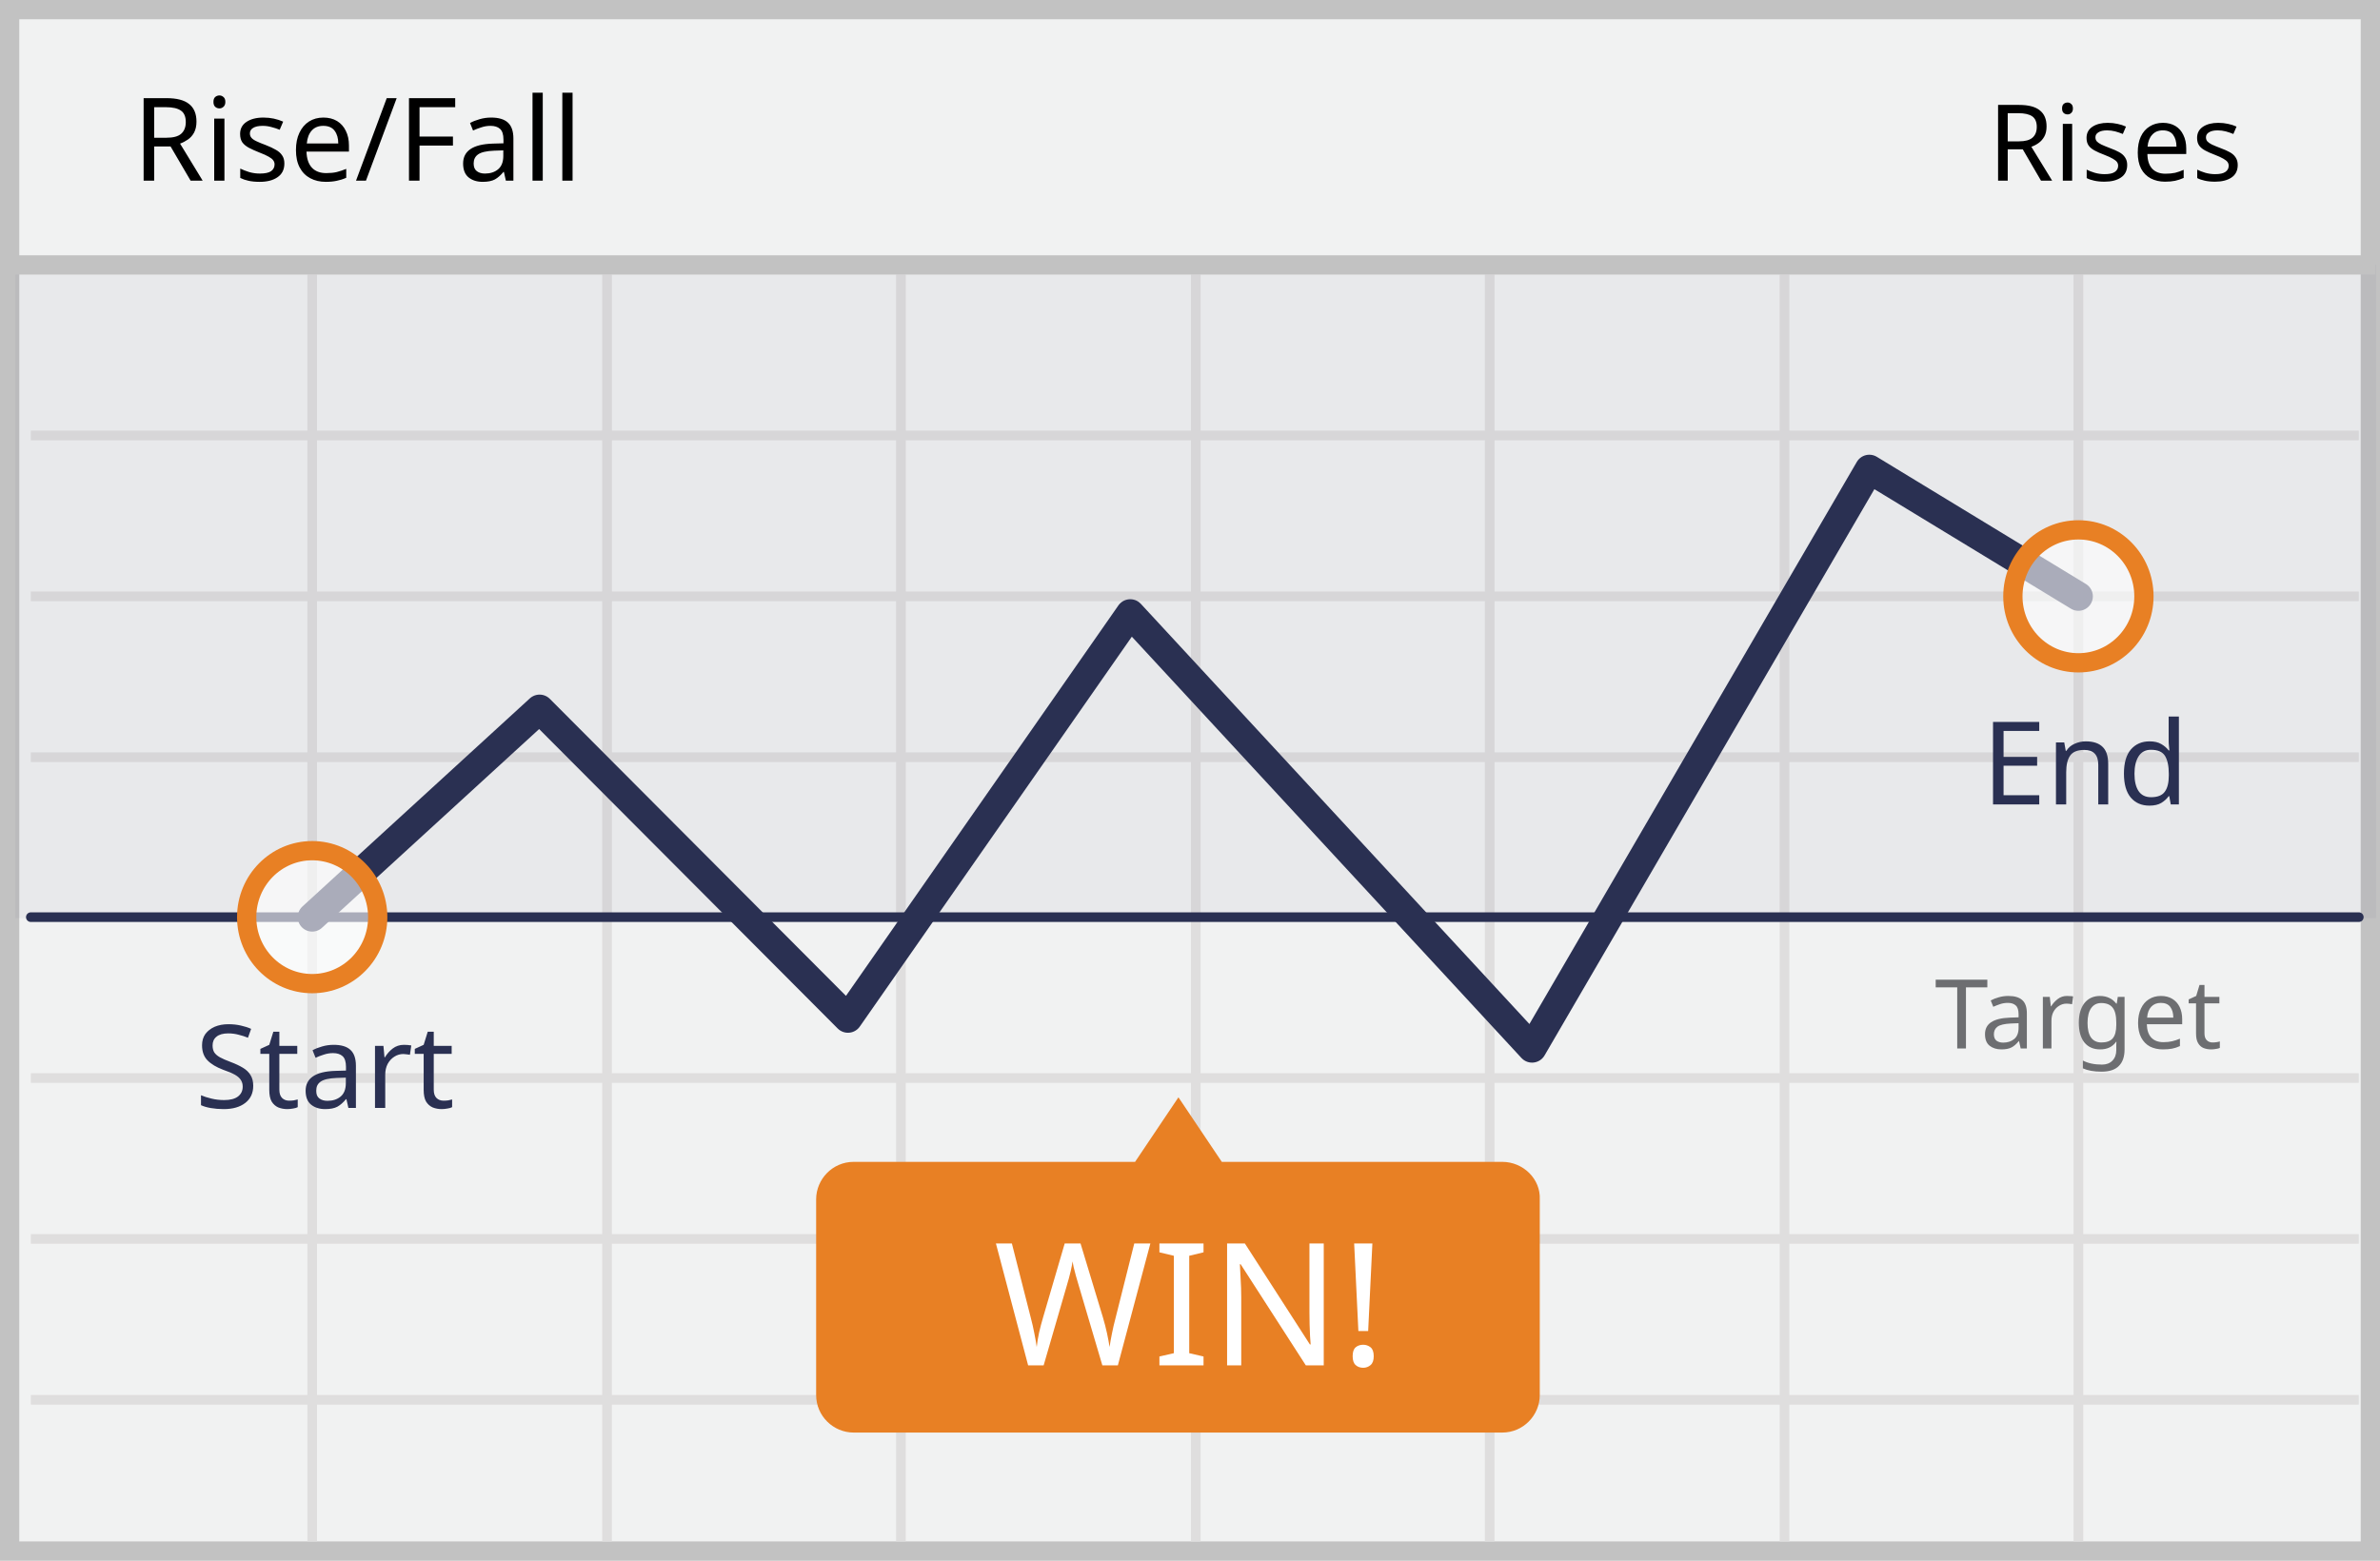
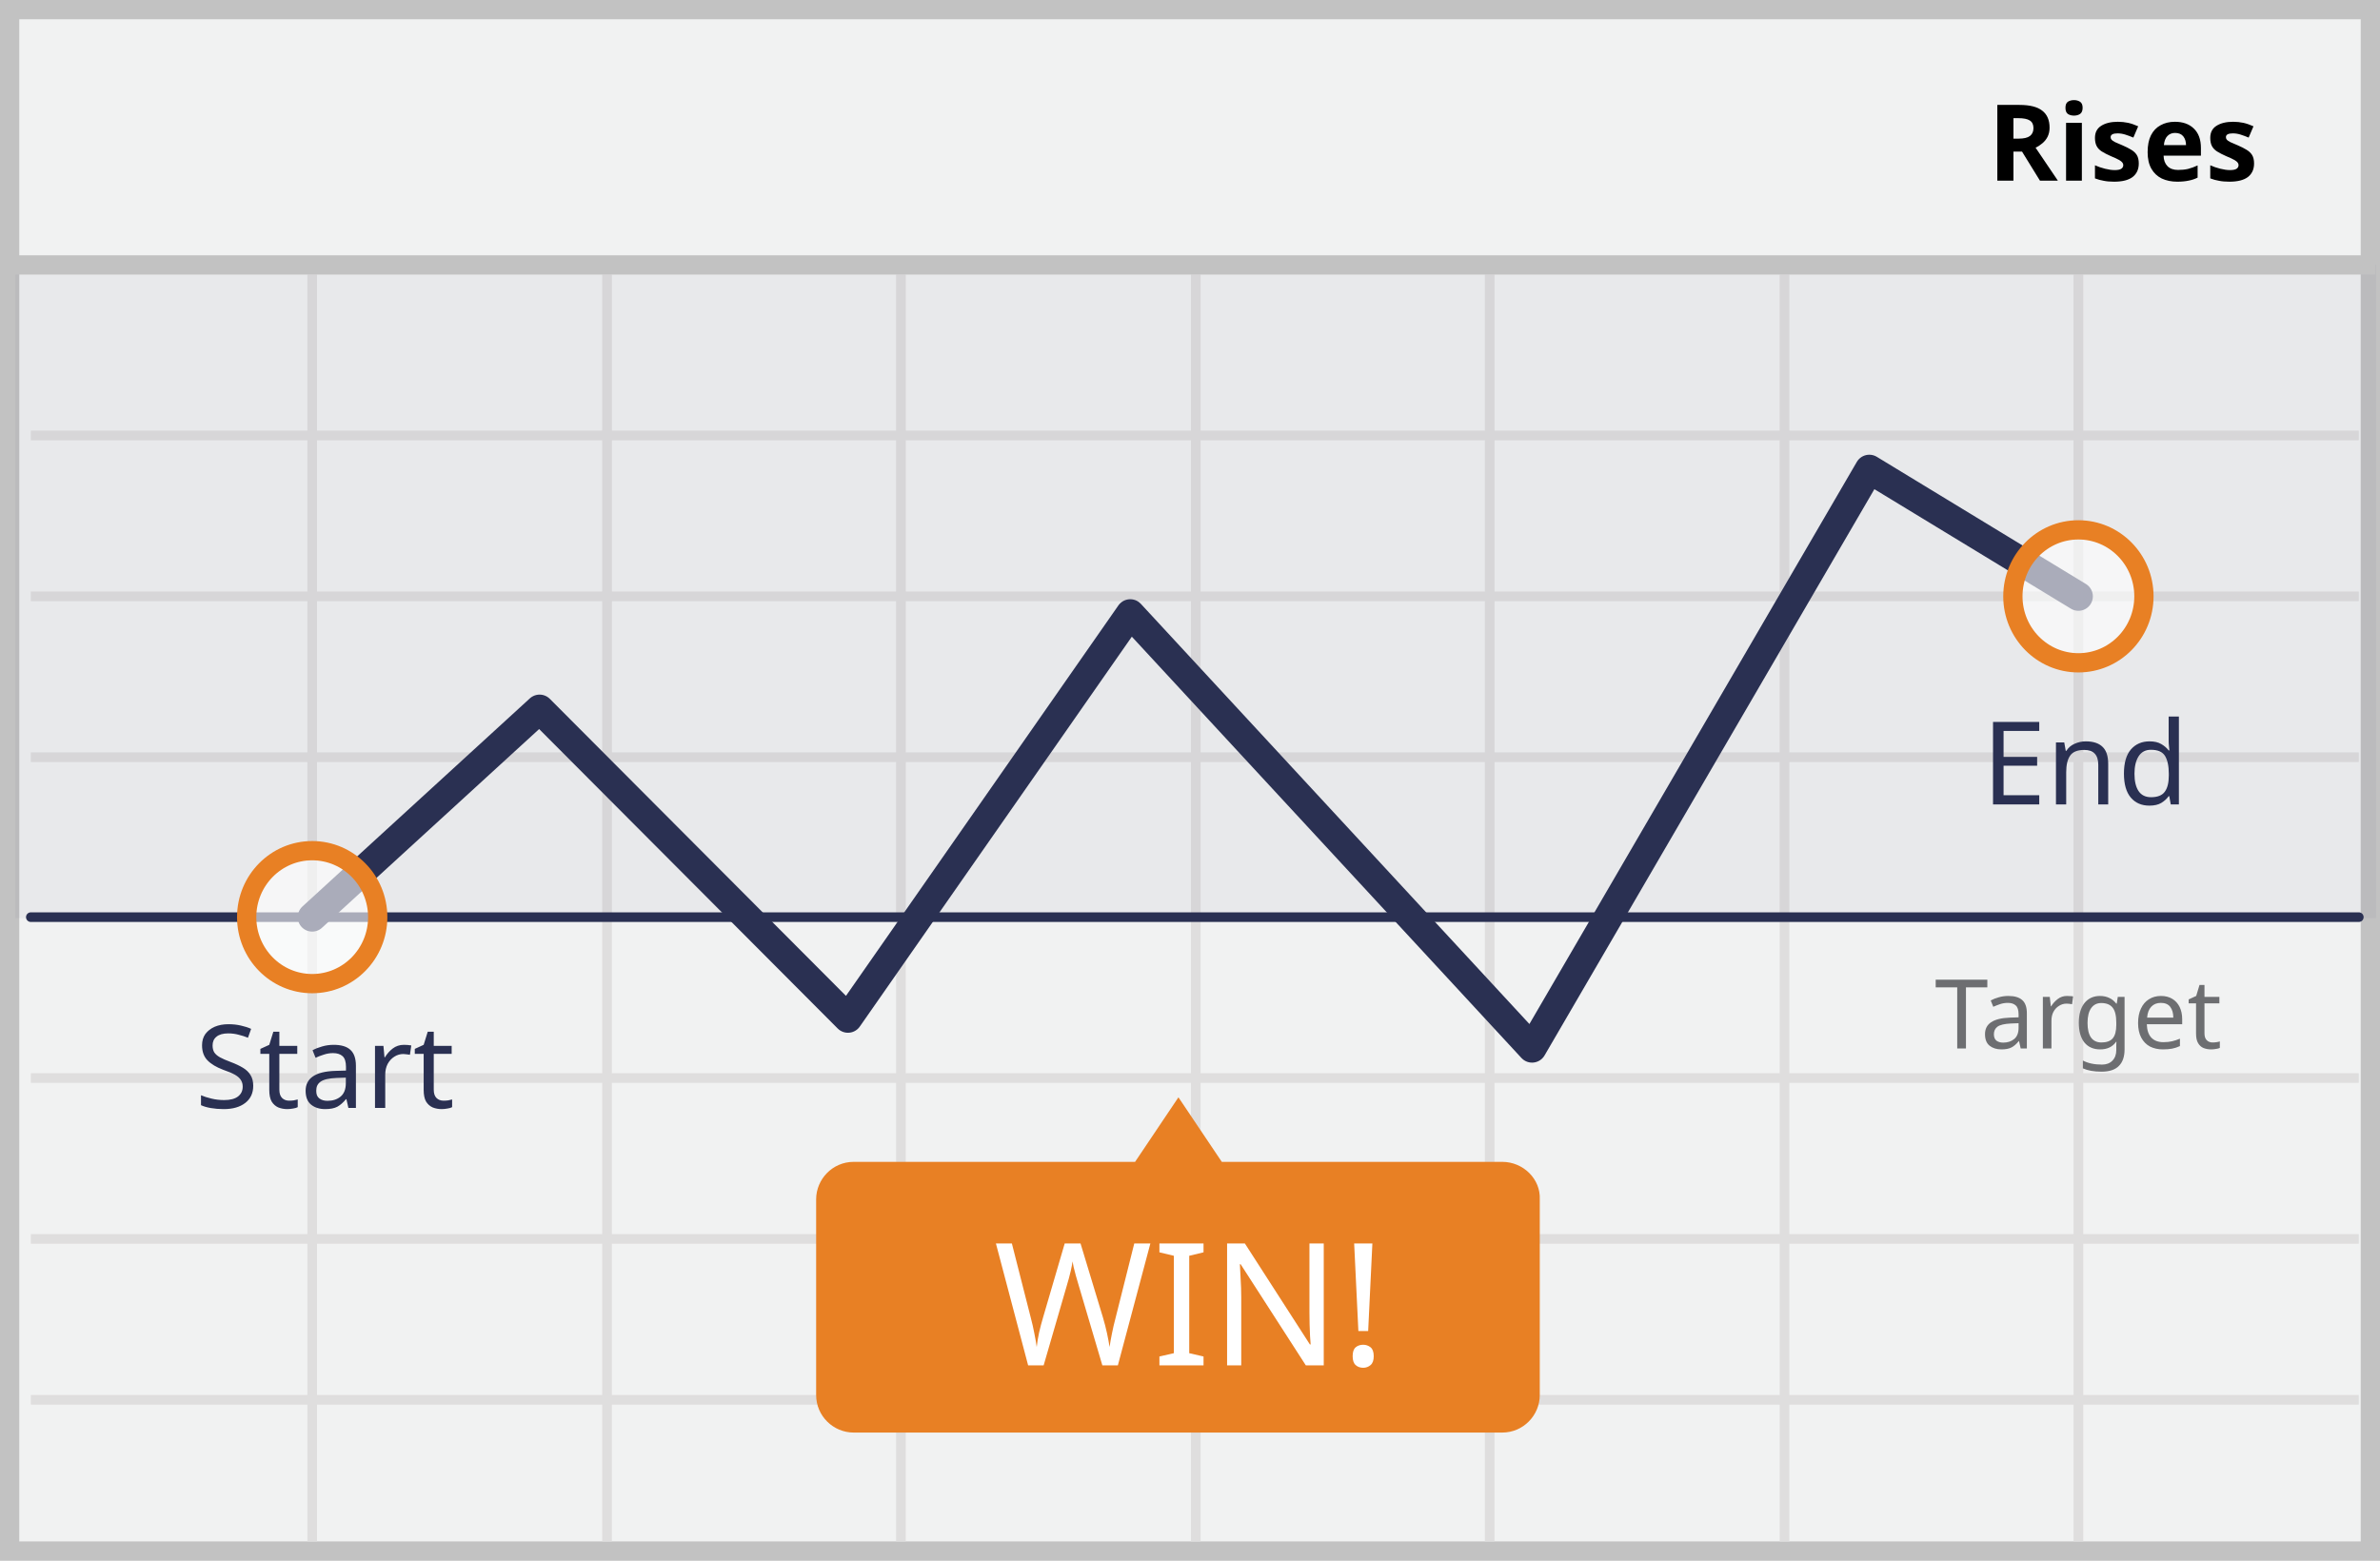
<svg xmlns="http://www.w3.org/2000/svg" version="1.1" id="Layer_1" x="0px" y="0px" viewBox="0 0 247 162" style="enable-background:new 0 0 247 162;" xml:space="preserve">
  <style type="text/css">
	.st0{fill:#F1F2F2;stroke:#C2C2C2;stroke-width:2;stroke-miterlimit:10;}
	.st1{fill:none;stroke:#DFDEDE;stroke-miterlimit:10;}
	.st2{fill:none;stroke:#2A3052;stroke-linecap:round;stroke-linejoin:round;stroke-miterlimit:10;}
	.st3{opacity:5.000000e-02;fill:#2A3052;}
	.st4{font-family:'Roboto-Bold';}
	.st5{font-size:12px;}
	.st6{font-family:'Roboto-Regular';}
- 	.st7{font-size:11px;}
+ 	.st7{font-size:11px; font-weight:bold;}
	.st8{fill:none;stroke:#2A3052;stroke-width:3;stroke-linecap:round;stroke-linejoin:round;stroke-miterlimit:10;}
	.st9{fill:#2A3052;}
	.st10{fill:#E88024;}
	.st11{fill:#6D6E71;}
	.st12{font-family:'Roboto-Italic';}
	.st13{font-size:10px;}
	.st14{fill:#FFFFFF;}
	.st15{font-size:17.723px;}
	.st16{opacity:0.6;}
	.st17{fill:none;stroke:#E88024;stroke-width:2;stroke-miterlimit:10;}
</style>
  <g>
    <rect x="1" y="1" class="st0" width="245" height="160" />
    <g>
      <line class="st1" x1="3.2" y1="45.2" x2="244.8" y2="45.2" />
      <line class="st1" x1="3.2" y1="61.9" x2="244.8" y2="61.9" />
      <line class="st1" x1="3.2" y1="78.6" x2="244.8" y2="78.6" />
      <line class="st1" x1="3.2" y1="111.9" x2="244.8" y2="111.9" />
      <line class="st1" x1="3.2" y1="128.6" x2="244.8" y2="128.6" />
      <line class="st1" x1="3.2" y1="145.3" x2="244.8" y2="145.3" />
      <line class="st1" x1="32.4" y1="28.5" x2="32.4" y2="160" />
      <line class="st1" x1="63" y1="28.5" x2="63" y2="160" />
      <line class="st1" x1="93.5" y1="28.5" x2="93.5" y2="160" />
      <line class="st1" x1="124.1" y1="28.5" x2="124.1" y2="160" />
      <line class="st1" x1="154.6" y1="28.5" x2="154.6" y2="160" />
      <line class="st1" x1="185.2" y1="28.5" x2="185.2" y2="160" />
      <line class="st1" x1="215.7" y1="28.5" x2="215.7" y2="160" />
      <line class="st2" x1="3.2" y1="95.2" x2="244.8" y2="95.2" />
    </g>
    <rect x="1.6" y="27.5" class="st3" width="245" height="67.8" />
    <line class="st0" x1="1.5" y1="27.5" x2="246.5" y2="27.5" />
-     <text transform="matrix(1 0 0 1 13.75 18.75)" class="st4 st5">Rise/Fall</text>
    <text transform="matrix(1 0 0 1 206.3019 18.75)" class="st6 st7">Rises</text>
    <polyline class="st8" points="32.4,95.2 56,73.6 88,105.7 117.3,63.7 159,108.8 194,48.7 215.7,61.9  " />
    <text transform="matrix(1 0 0 1 20.25 115)" class="st9 st6 st5">Start</text>
    <text transform="matrix(1 0 0 1 205.6835 83.5)" class="st9 st6 st5">End</text>
    <path class="st10" d="M155.9,120.6h-29.1l-4.5-6.7l-4.5,6.7H88.6c-2.2,0-3.9,1.8-3.9,3.9v20.3c0,2.2,1.8,3.9,3.9,3.9h67.3   c2.2,0,3.9-1.8,3.9-3.9v-20.3C159.9,122.4,158.1,120.6,155.9,120.6z" />
    <g>
      <text transform="matrix(1 0 0 1 200.7959 108.8332)" class="st11 st12 st13">Target</text>
    </g>
    <g>
      <text transform="matrix(1 0 0 1 103.1384 141.7256)" class="st14 st4 st15">WIN!</text>
    </g>
    <g>
      <g class="st16">
        <ellipse class="st14" cx="215.7" cy="61.9" rx="6.8" ry="6.9" />
      </g>
      <g>
        <ellipse class="st17" cx="215.7" cy="61.9" rx="6.8" ry="6.9" />
      </g>
    </g>
    <g>
      <g class="st16">
        <ellipse class="st14" cx="32.4" cy="95.2" rx="6.8" ry="6.9" />
      </g>
      <g>
        <ellipse class="st17" cx="32.4" cy="95.2" rx="6.8" ry="6.9" />
      </g>
    </g>
  </g>
</svg>
